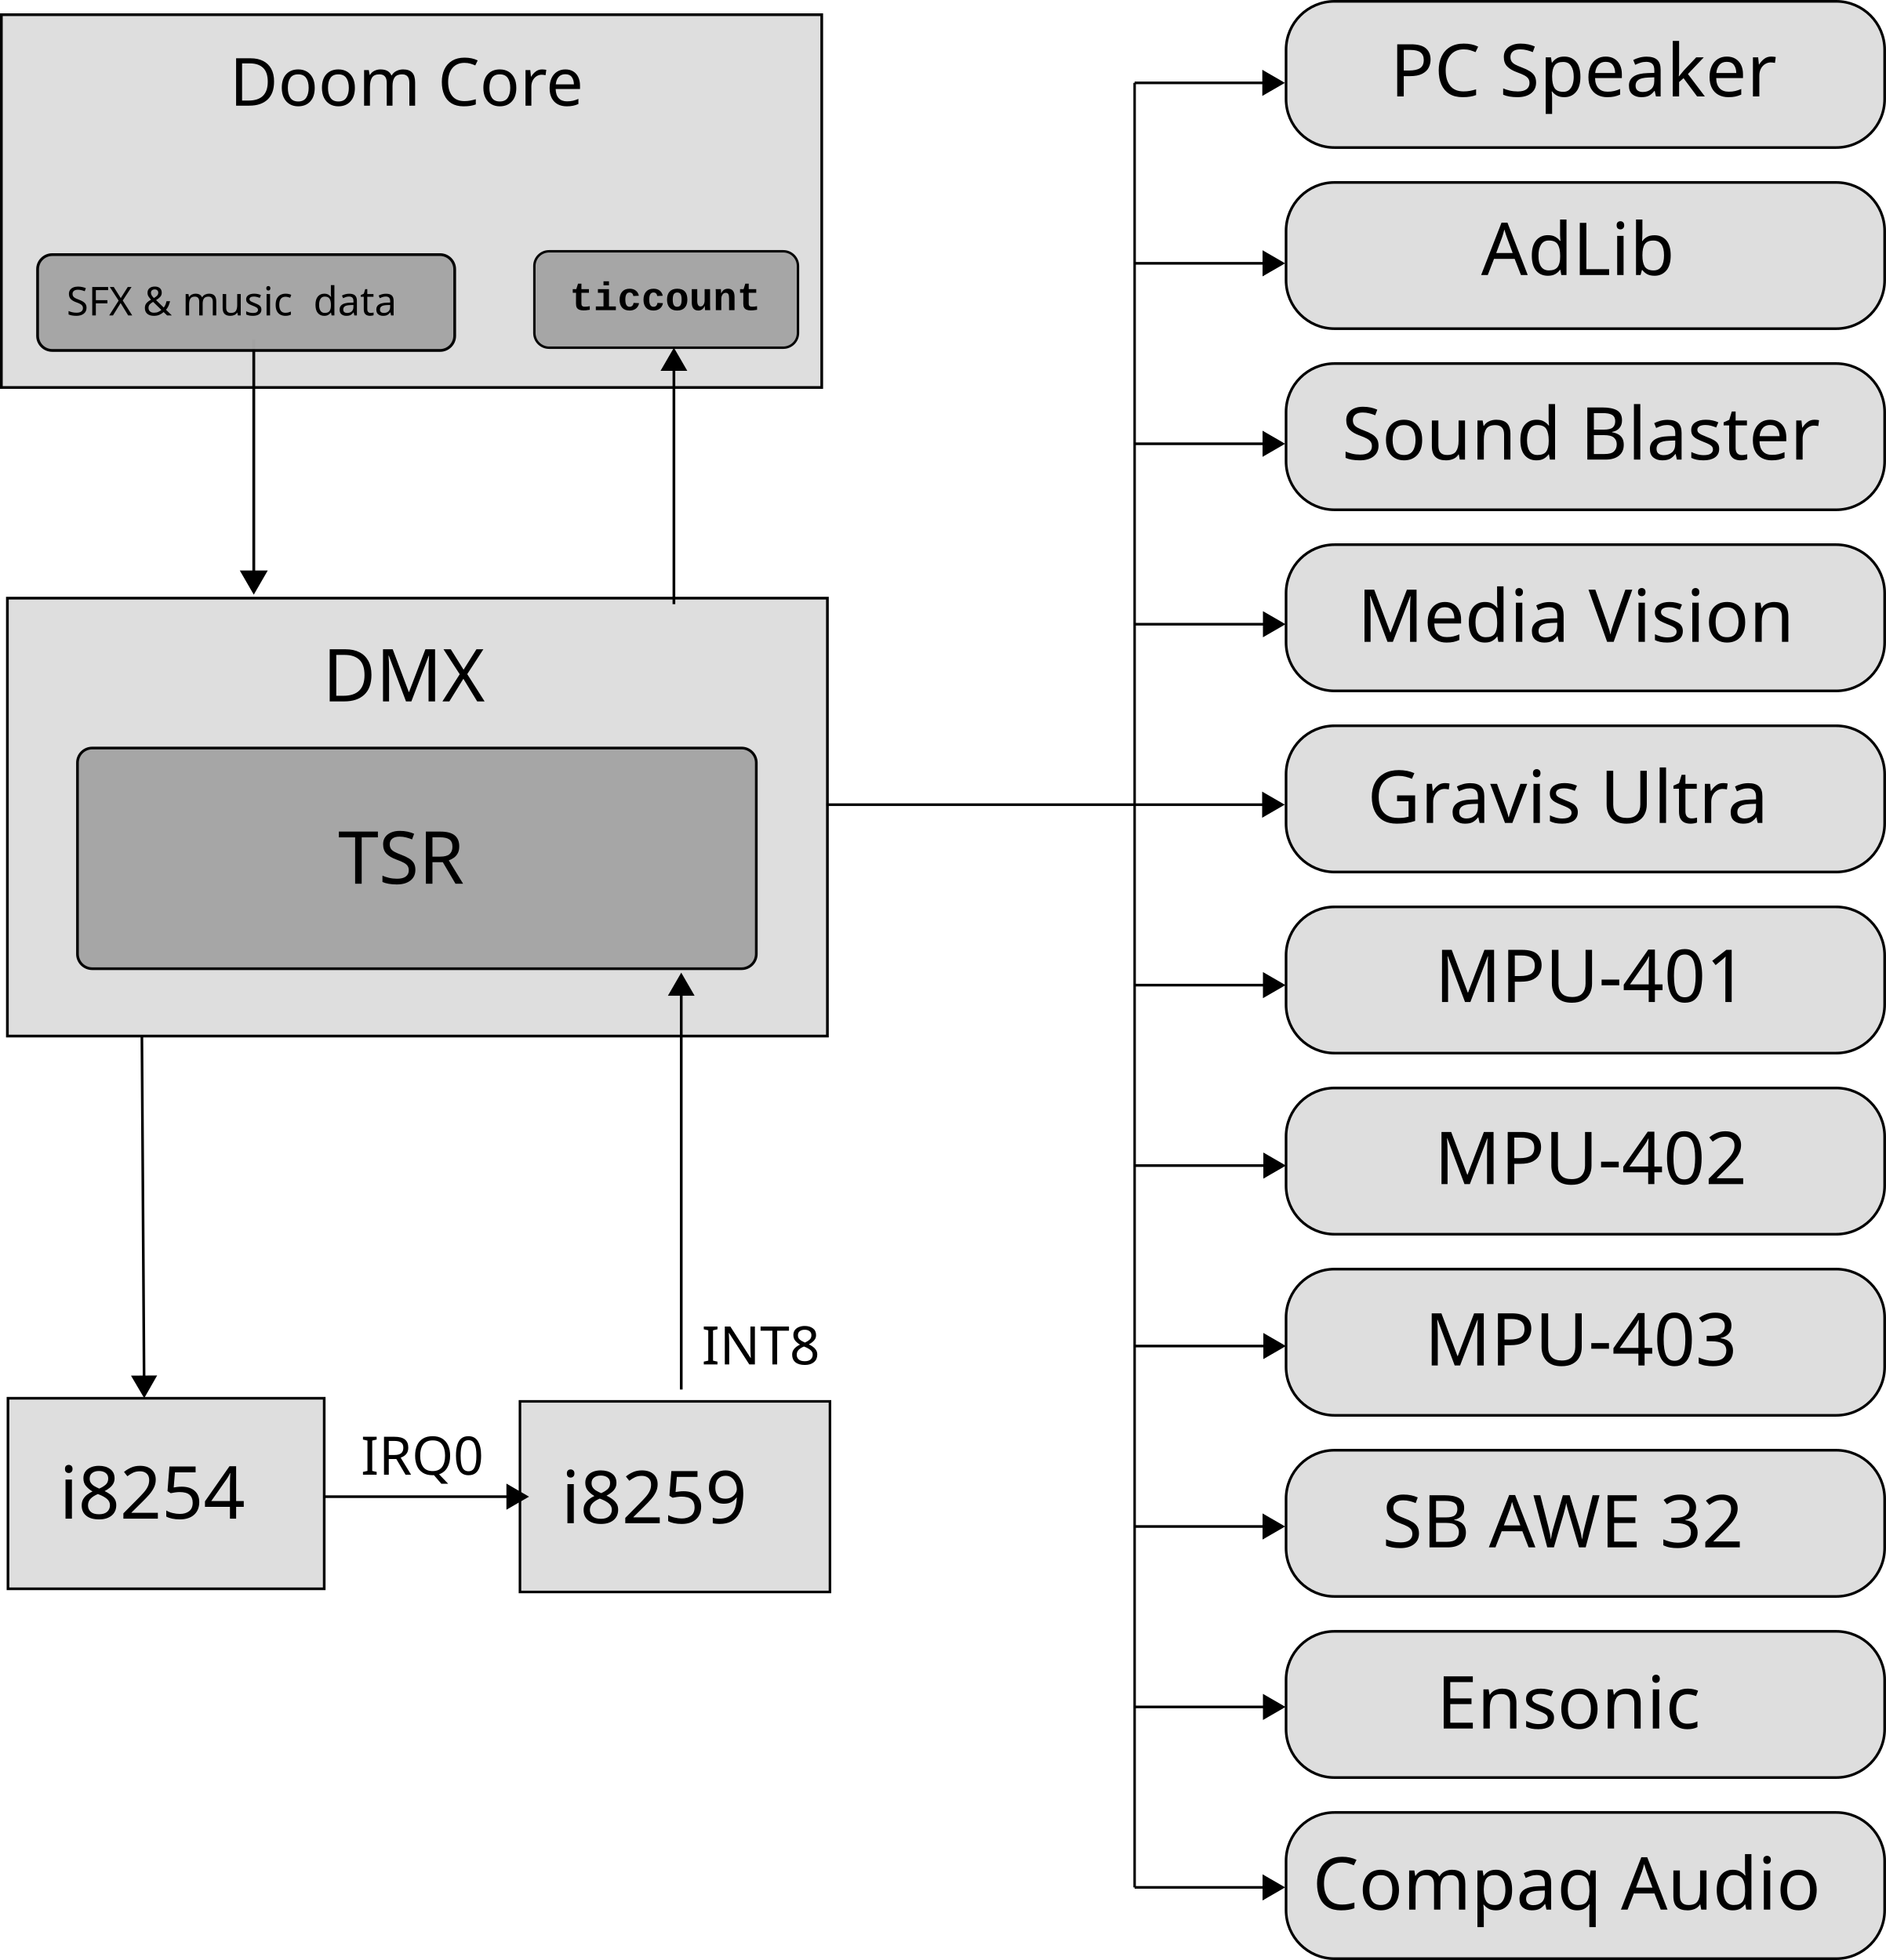
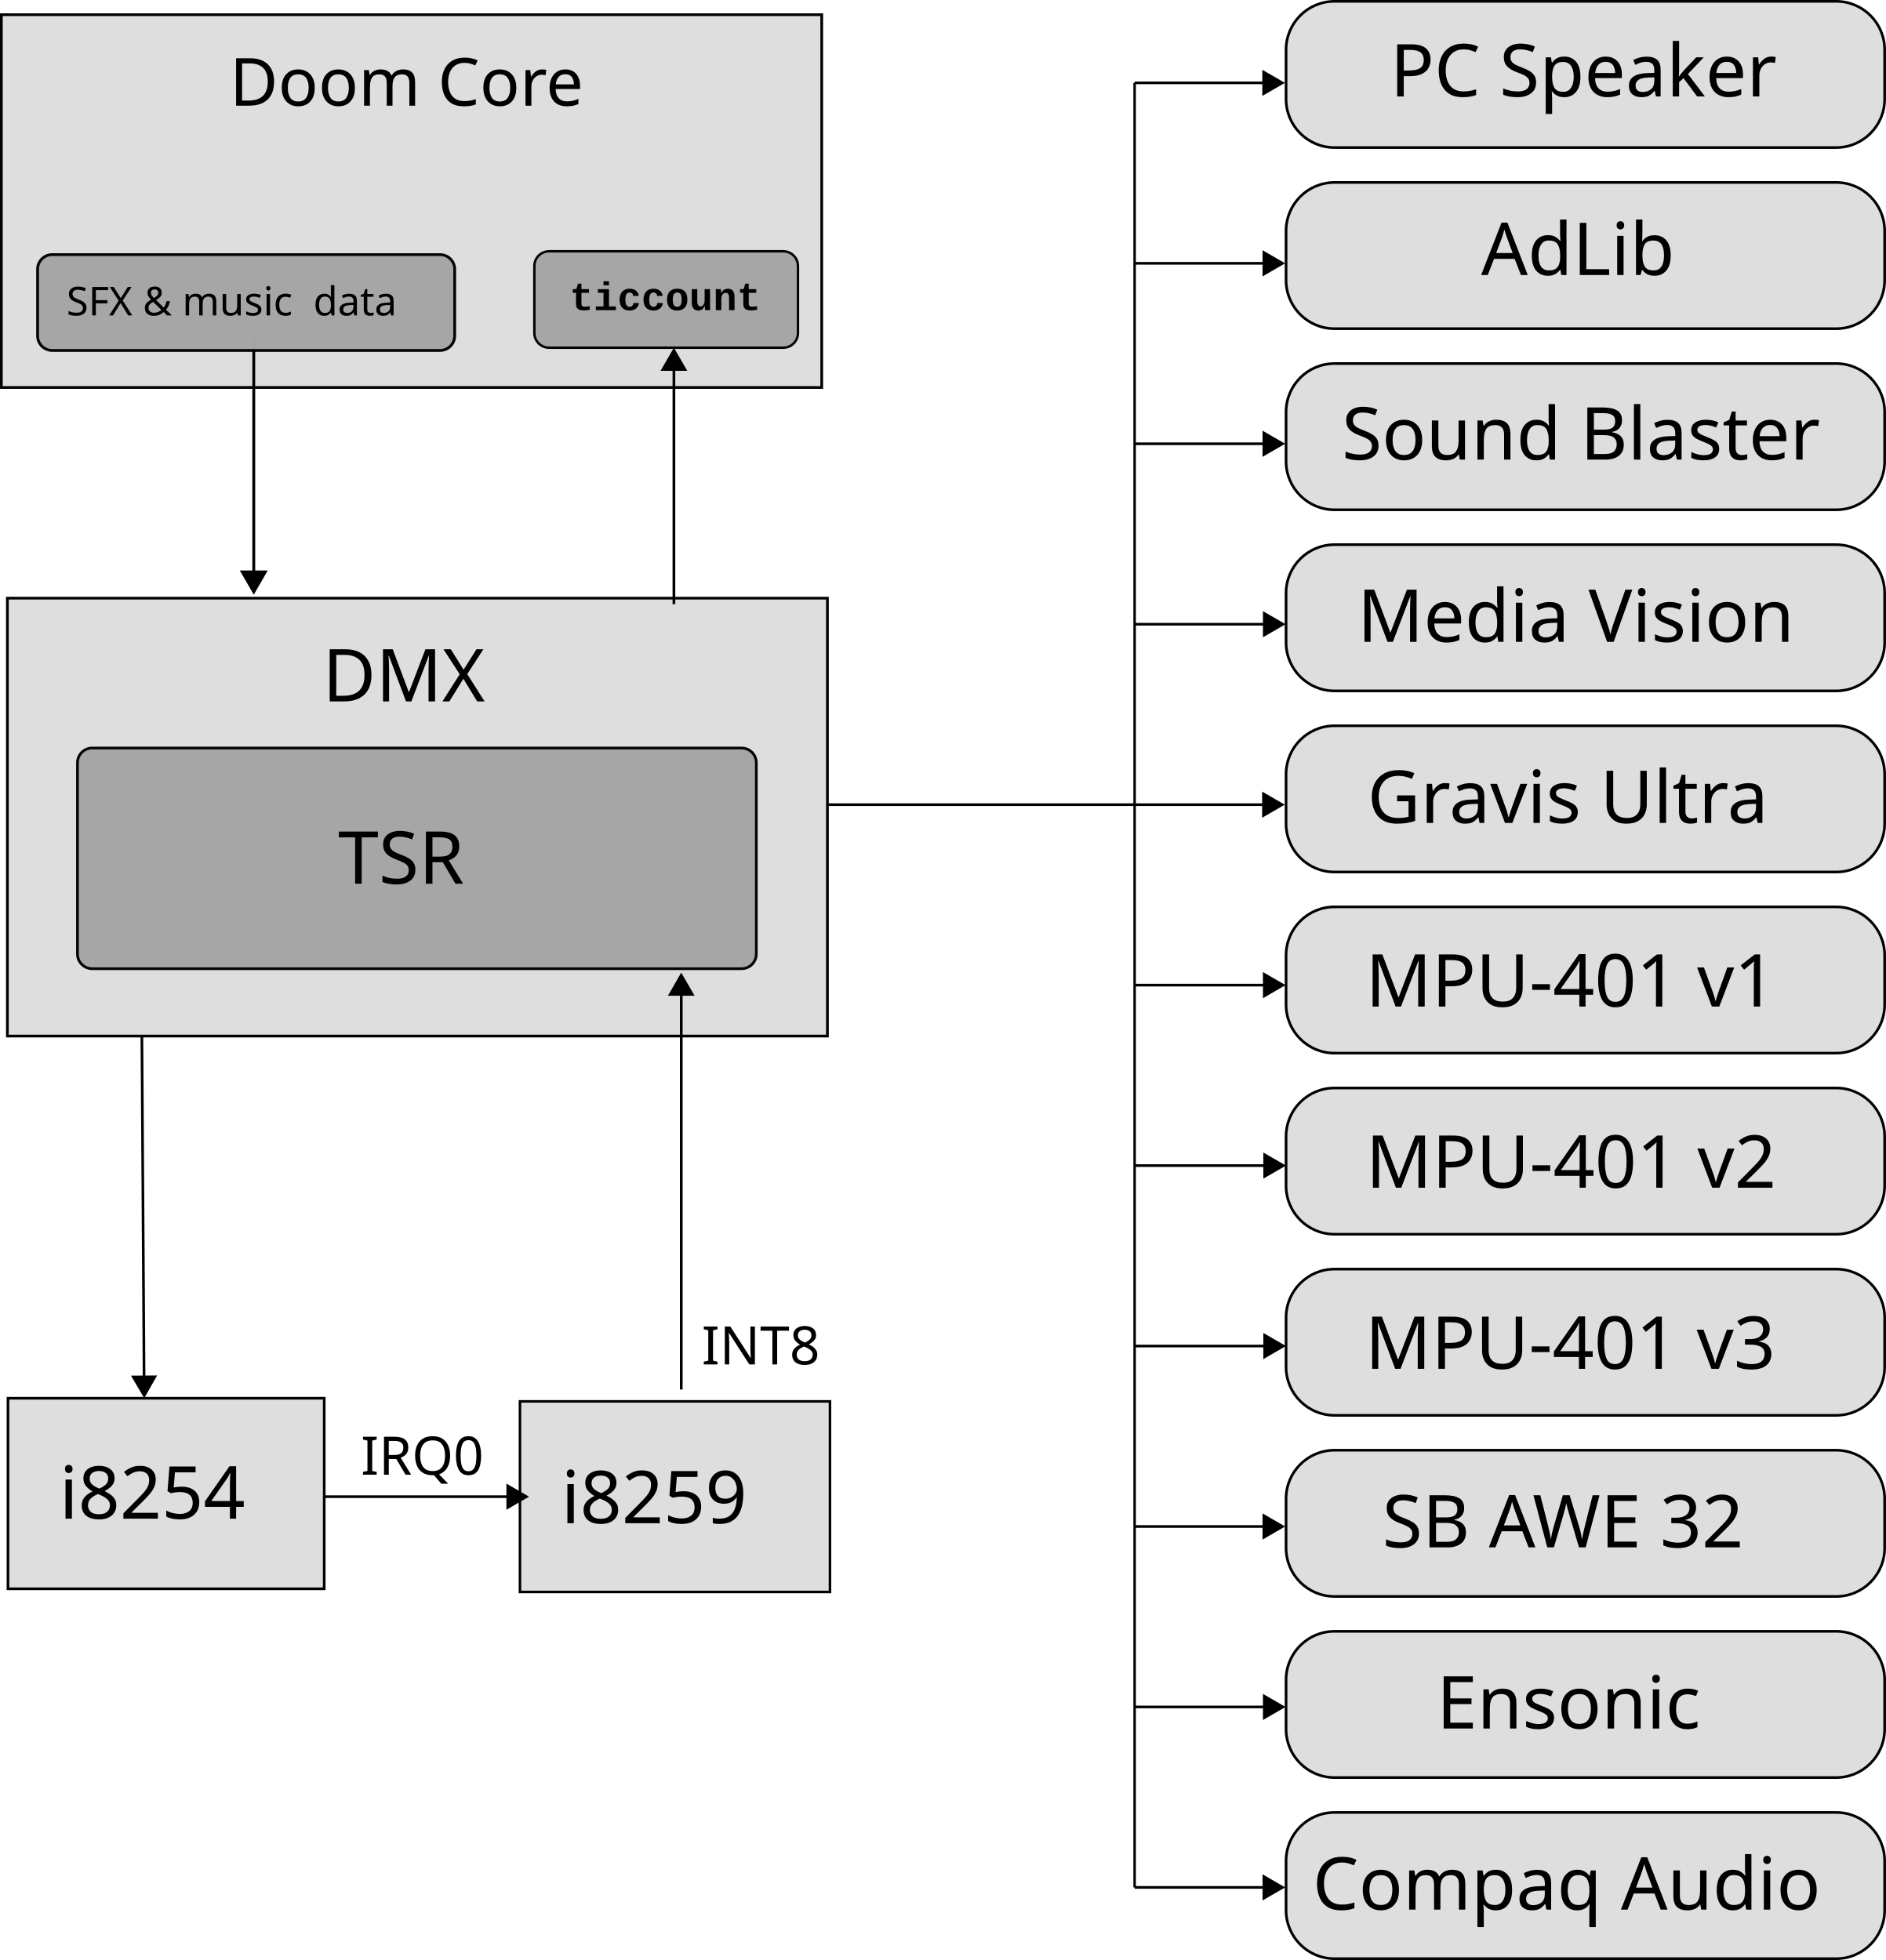
<svg xmlns="http://www.w3.org/2000/svg" width="200.475mm" height="208.397mm" viewBox="0 0 710.345 738.415" id="svg7255" version="1.1">
  <defs id="defs7257">
    <marker orient="auto" refY="0" refX="0" id="marker4534" style="overflow:visible">
      <path id="path4536" d="M 5.77,0 -2.88,5 V -5 Z" style="fill:#000000;fill-opacity:1;fill-rule:evenodd;stroke:#000000;stroke-width:1pt;stroke-opacity:1" transform="scale(0.8)" />
    </marker>
    <marker orient="auto" refY="0" refX="0" id="marker4524" style="overflow:visible">
      <path id="path4526" d="M 5.77,0 -2.88,5 V -5 Z" style="fill:#000000;fill-opacity:1;fill-rule:evenodd;stroke:#000000;stroke-width:1pt;stroke-opacity:1" transform="scale(0.8)" />
    </marker>
    <marker orient="auto" refY="0" refX="0" id="marker4514" style="overflow:visible">
      <path id="path4516" d="M 5.77,0 -2.88,5 V -5 Z" style="fill:#000000;fill-opacity:1;fill-rule:evenodd;stroke:#000000;stroke-width:1pt;stroke-opacity:1" transform="scale(0.8)" />
    </marker>
    <marker orient="auto" refY="0" refX="0" id="marker4504" style="overflow:visible">
      <path id="path4506" d="M 5.77,0 -2.88,5 V -5 Z" style="fill:#000000;fill-opacity:1;fill-rule:evenodd;stroke:#000000;stroke-width:1pt;stroke-opacity:1" transform="scale(0.8)" />
    </marker>
    <marker orient="auto" refY="0" refX="0" id="marker4494" style="overflow:visible">
      <path id="path4496" d="M 5.77,0 -2.88,5 V -5 Z" style="fill:#000000;fill-opacity:1;fill-rule:evenodd;stroke:#000000;stroke-width:1pt;stroke-opacity:1" transform="scale(0.8)" />
    </marker>
    <marker style="overflow:visible" id="marker8311" refX="0" refY="0" orient="auto">
      <path transform="scale(0.8)" style="fill:#000000;fill-opacity:1;fill-rule:evenodd;stroke:#000000;stroke-width:1pt;stroke-opacity:1" d="M 5.77,0 -2.88,5 V -5 Z" id="path8313" />
    </marker>
    <marker orient="auto" refY="0" refX="0" id="marker8247" style="overflow:visible">
      <path id="path8249" d="M 5.77,0 -2.88,5 V -5 Z" style="fill:#000000;fill-opacity:1;fill-rule:evenodd;stroke:#000000;stroke-width:1pt;stroke-opacity:1" transform="scale(0.8)" />
    </marker>
    <marker style="overflow:visible" id="marker8189" refX="0" refY="0" orient="auto">
      <path transform="scale(0.8)" style="fill:#000000;fill-opacity:1;fill-rule:evenodd;stroke:#000000;stroke-width:1pt;stroke-opacity:1" d="M 5.77,0 -2.88,5 V -5 Z" id="path8191" />
    </marker>
    <marker style="overflow:visible" id="marker8311-7" refX="0" refY="0" orient="auto">
      <path transform="scale(0.8)" style="fill:#000000;fill-opacity:1;fill-rule:evenodd;stroke:#000000;stroke-width:1pt;stroke-opacity:1" d="M 5.77,0 -2.88,5 V -5 Z" id="path8313-9" />
    </marker>
    <marker orient="auto" refY="0" refX="0" id="marker8247-3" style="overflow:visible">
      <path id="path8249-8" d="M 5.77,0 -2.88,5 V -5 Z" style="fill:#000000;fill-opacity:1;fill-rule:evenodd;stroke:#000000;stroke-width:1pt;stroke-opacity:1" transform="scale(0.8)" />
    </marker>
    <marker style="overflow:visible" id="marker8189-0" refX="0" refY="0" orient="auto">
      <path transform="scale(0.8)" style="fill:#000000;fill-opacity:1;fill-rule:evenodd;stroke:#000000;stroke-width:1pt;stroke-opacity:1" d="M 5.77,0 -2.88,5 V -5 Z" id="path8191-2" />
    </marker>
    <marker style="overflow:visible" id="marker8311-7-3" refX="0" refY="0" orient="auto">
      <path transform="scale(0.8)" style="fill:#000000;fill-opacity:1;fill-rule:evenodd;stroke:#000000;stroke-width:1pt;stroke-opacity:1" d="M 5.77,0 -2.88,5 V -5 Z" id="path8313-9-9" />
    </marker>
    <marker style="overflow:visible" id="marker8311-9" refX="0" refY="0" orient="auto">
      <path transform="scale(0.8)" style="fill:#000000;fill-opacity:1;fill-rule:evenodd;stroke:#000000;stroke-width:1pt;stroke-opacity:1" d="M 5.77,0 -2.88,5 V -5 Z" id="path8313-91" />
    </marker>
    <marker style="overflow:visible" id="marker8311-5" refX="0" refY="0" orient="auto">
      <path transform="scale(0.8)" style="fill:#000000;fill-opacity:1;fill-rule:evenodd;stroke:#000000;stroke-width:1pt;stroke-opacity:1" d="M 5.77,0 -2.88,5 V -5 Z" id="path8313-8" />
    </marker>
    <marker style="overflow:visible" id="marker8311-3" refX="0" refY="0" orient="auto">
      <path transform="scale(0.8)" style="fill:#000000;fill-opacity:1;fill-rule:evenodd;stroke:#000000;stroke-width:1pt;stroke-opacity:1" d="M 5.77,0 -2.88,5 V -5 Z" id="path8313-84" />
    </marker>
    <marker style="overflow:visible" id="marker8311-7-3-0" refX="0" refY="0" orient="auto">
      <path transform="scale(0.8)" style="fill:#000000;fill-opacity:1;fill-rule:evenodd;stroke:#000000;stroke-width:1pt;stroke-opacity:1" d="M 5.77,0 -2.88,5 V -5 Z" id="path8313-9-9-3" />
    </marker>
    <marker style="overflow:visible" id="marker8311-7-3-6" refX="0" refY="0" orient="auto">
      <path transform="scale(0.8)" style="fill:#000000;fill-opacity:1;fill-rule:evenodd;stroke:#000000;stroke-width:1pt;stroke-opacity:1" d="M 5.77,0 -2.88,5 V -5 Z" id="path8313-9-9-9" />
    </marker>
  </defs>
  <g id="layer1" transform="translate(-10.03512,-0.3735383)">
    <rect style="fill:#dedede;fill-opacity:1;stroke:#000000;stroke-width:1.022;stroke-miterlimit:4;stroke-dasharray:none;stroke-dashoffset:0;stroke-opacity:1" id="rect7803" width="308.992" height="140.444" x="10.546" y="5.912" />
    <path style="fill:none;fill-rule:evenodd;stroke:#000000;stroke-width:1.069px;stroke-linecap:butt;stroke-linejoin:miter;stroke-opacity:1;marker-end:url(#marker4524)" d="m 105.618,128.244 0,90.092" id="path7975-3" />
-     <g id="g2015" transform="translate(0,-3.386951)">
-       <rect ry="18.251" y="345.422" x="494.423" height="55.092" width="225.458" id="rect7803-9" style="fill:#dedede;fill-opacity:1;stroke:#000000;stroke-width:1;stroke-miterlimit:4;stroke-dasharray:none;stroke-dashoffset:0;stroke-opacity:1" />
-       <text id="text7856" y="381.25" x="550.495" style="font-style:normal;font-weight:normal;line-height:0%;font-family:sans-serif;letter-spacing:0px;word-spacing:0px;fill:#000000;fill-opacity:1;stroke:none;stroke-width:1px;stroke-linecap:butt;stroke-linejoin:miter;stroke-opacity:1" xml:space="preserve">
-         <tspan style="font-style:normal;font-variant:normal;font-weight:normal;font-stretch:normal;font-size:27.5px;line-height:125%;font-family:sans-serif;-inkscape-font-specification:'Sans, Normal';text-align:start;writing-mode:lr-tb;text-anchor:start" y="381.25" x="550.495" id="tspan7858">MPU-401</tspan>
-       </text>
-     </g>
-     <g id="g2010" transform="translate(0,-0.6193958)">
-       <rect ry="18.251" y="410.887" x="494.423" height="55.092" width="225.458" id="rect7803-9-3" style="fill:#dedede;fill-opacity:1;stroke:#000000;stroke-width:1;stroke-miterlimit:4;stroke-dasharray:none;stroke-dashoffset:0;stroke-opacity:1" />
-       <text id="text7856-9" y="447.094" x="550.296" style="font-style:normal;font-weight:normal;line-height:0%;font-family:sans-serif;letter-spacing:0px;word-spacing:0px;fill:#000000;fill-opacity:1;stroke:none;stroke-width:1px;stroke-linecap:butt;stroke-linejoin:miter;stroke-opacity:1" xml:space="preserve">
-         <tspan style="font-style:normal;font-variant:normal;font-weight:normal;font-stretch:normal;font-size:27.5px;line-height:125%;font-family:sans-serif;-inkscape-font-specification:'Sans, Normal';text-align:start;writing-mode:lr-tb;text-anchor:start" y="447.094" x="550.296" id="tspan7858-4">MPU-402</tspan>
-       </text>
-     </g>
-     <g id="g2005" transform="translate(0,2.148038)">
-       <rect ry="18.251" y="476.352" x="494.423" height="55.092" width="225.458" id="rect7803-9-9" style="fill:#dedede;fill-opacity:1;stroke:#000000;stroke-width:1;stroke-miterlimit:4;stroke-dasharray:none;stroke-dashoffset:0;stroke-opacity:1" />
-       <text id="text7856-4" y="512.655" x="546.615" style="font-style:normal;font-weight:normal;line-height:0%;font-family:sans-serif;letter-spacing:0px;word-spacing:0px;fill:#000000;fill-opacity:1;stroke:none;stroke-width:1px;stroke-linecap:butt;stroke-linejoin:miter;stroke-opacity:1" xml:space="preserve">
-         <tspan style="font-style:normal;font-variant:normal;font-weight:normal;font-stretch:normal;font-size:27.5px;line-height:125%;font-family:sans-serif;-inkscape-font-specification:'Sans, Normal';text-align:start;writing-mode:lr-tb;text-anchor:start" y="512.655" x="546.615" id="tspan7858-0">MPU-403</tspan>
-       </text>
-     </g>
+     <rect style="fill:#dedede;fill-opacity:1;stroke:#000000;stroke-width:1;stroke-miterlimit:4;stroke-dasharray:none;stroke-dashoffset:0;stroke-opacity:1" id="rect7803-9" width="225.458" height="55.092" x="494.423" y="342.035" ry="18.251" />
+     <text xml:space="preserve" style="font-style:normal;font-weight:normal;line-height:0%;font-family:sans-serif;letter-spacing:0px;word-spacing:0px;fill:#000000;fill-opacity:1;stroke:none;stroke-width:1px;stroke-linecap:butt;stroke-linejoin:miter;stroke-opacity:1" x="524.363" y="379.591" id="text7856">
+       <tspan id="tspan7858" x="524.363" y="379.591" style="font-style:normal;font-variant:normal;font-weight:normal;font-stretch:normal;font-size:27.5px;line-height:125%;font-family:sans-serif;-inkscape-font-specification:'Sans, Normal';text-align:start;writing-mode:lr-tb;text-anchor:start">MPU-401 v1</tspan>
+     </text>
+     <rect style="fill:#dedede;fill-opacity:1;stroke:#000000;stroke-width:1;stroke-miterlimit:4;stroke-dasharray:none;stroke-dashoffset:0;stroke-opacity:1" id="rect7803-9-3" width="225.458" height="55.092" x="494.423" y="410.267" ry="18.251" />
+     <text xml:space="preserve" style="font-style:normal;font-weight:normal;line-height:0%;font-family:sans-serif;letter-spacing:0px;word-spacing:0px;fill:#000000;fill-opacity:1;stroke:none;stroke-width:1px;stroke-linecap:butt;stroke-linejoin:miter;stroke-opacity:1" x="524.47" y="447.824" id="text7856-9">
+       <tspan id="tspan7858-4" x="524.47" y="447.824" style="font-style:normal;font-variant:normal;font-weight:normal;font-stretch:normal;font-size:27.5px;line-height:125%;font-family:sans-serif;-inkscape-font-specification:'Sans, Normal';text-align:start;writing-mode:lr-tb;text-anchor:start">MPU-401 v2</tspan>
+     </text>
+     <rect style="fill:#dedede;fill-opacity:1;stroke:#000000;stroke-width:1;stroke-miterlimit:4;stroke-dasharray:none;stroke-dashoffset:0;stroke-opacity:1" id="rect7803-9-9" width="225.458" height="55.092" x="494.423" y="478.5" ry="18.251" />
+     <text xml:space="preserve" style="font-style:normal;font-weight:normal;line-height:0%;font-family:sans-serif;letter-spacing:0px;word-spacing:0px;fill:#000000;fill-opacity:1;stroke:none;stroke-width:1px;stroke-linecap:butt;stroke-linejoin:miter;stroke-opacity:1" x="524.195" y="516.056" id="text7856-4">
+       <tspan id="tspan7858-0" x="524.195" y="516.056" style="font-style:normal;font-variant:normal;font-weight:normal;font-stretch:normal;font-size:27.5px;line-height:125%;font-family:sans-serif;-inkscape-font-specification:'Sans, Normal';text-align:start;writing-mode:lr-tb;text-anchor:start">MPU-401 v3</tspan>
+     </text>
    <g id="g2000" transform="translate(0,4.915654)">
      <rect ry="18.251" y="541.816" x="494.423" height="55.092" width="225.458" id="rect7803-9-8" style="fill:#dedede;fill-opacity:1;stroke:#000000;stroke-width:1;stroke-miterlimit:4;stroke-dasharray:none;stroke-dashoffset:0;stroke-opacity:1" />
      <text id="text7856-6" y="578.418" x="530.675" style="font-style:normal;font-weight:normal;line-height:0%;font-family:sans-serif;letter-spacing:0px;word-spacing:0px;fill:#000000;fill-opacity:1;stroke:none;stroke-width:1px;stroke-linecap:butt;stroke-linejoin:miter;stroke-opacity:1" xml:space="preserve">
        <tspan style="font-style:normal;font-variant:normal;font-weight:normal;font-stretch:normal;font-size:27.5px;line-height:125%;font-family:sans-serif;-inkscape-font-specification:'Sans, Normal';text-align:start;writing-mode:lr-tb;text-anchor:start" y="578.418" x="530.675" id="tspan7858-5">SB AWE 32</tspan>
      </text>
    </g>
    <rect style="fill:#dedede;fill-opacity:1;stroke:#000000;stroke-width:1;stroke-miterlimit:4;stroke-dasharray:none;stroke-dashoffset:0;stroke-opacity:1" id="rect7803-2" width="119.11" height="71.786" x="13.042" y="527.155" />
    <rect style="fill:#dedede;fill-opacity:1;stroke:#000000;stroke-width:0.962;stroke-miterlimit:4;stroke-dasharray:none;stroke-dashoffset:0;stroke-opacity:1" id="rect7803-3" width="116.763" height="71.805" x="205.877" y="528.329" />
    <rect style="fill:#dedede;fill-opacity:1;stroke:#000000;stroke-width:1.022;stroke-miterlimit:4;stroke-dasharray:none;stroke-dashoffset:0;stroke-opacity:1" id="rect7803-4" width="308.866" height="164.978" x="12.814" y="225.725" />
    <text xml:space="preserve" style="font-style:normal;font-weight:normal;line-height:0%;font-family:sans-serif;letter-spacing:0px;word-spacing:0px;fill:#000000;fill-opacity:1;stroke:none;stroke-width:1px;stroke-linecap:butt;stroke-linejoin:miter;stroke-opacity:1" x="96.544" y="40.179" id="text7945">
      <tspan id="tspan7947" x="96.544" y="40.179" style="font-size:25px;line-height:1.25;font-family:sans-serif">Doom Core</tspan>
    </text>
    <text xml:space="preserve" style="font-style:normal;font-weight:normal;line-height:0%;font-family:sans-serif;letter-spacing:0px;word-spacing:0px;fill:#000000;fill-opacity:1;stroke:none;stroke-width:1px;stroke-linecap:butt;stroke-linejoin:miter;stroke-opacity:1" x="32.372" y="572.513" id="text7949">
      <tspan id="tspan7951" x="32.372" y="572.513" style="font-style:normal;font-variant:normal;font-weight:normal;font-stretch:normal;font-size:27.5px;line-height:125%;font-family:sans-serif;-inkscape-font-specification:'Sans, Normal';text-align:start;writing-mode:lr-tb;text-anchor:start">i8254</tspan>
    </text>
    <text xml:space="preserve" style="font-style:normal;font-weight:normal;line-height:0%;font-family:sans-serif;letter-spacing:0px;word-spacing:0px;fill:#000000;fill-opacity:1;stroke:none;stroke-width:1px;stroke-linecap:butt;stroke-linejoin:miter;stroke-opacity:1" x="221.407" y="574.228" id="text7949-0">
      <tspan id="tspan7951-5" x="221.407" y="574.228" style="font-style:normal;font-variant:normal;font-weight:normal;font-stretch:normal;font-size:27.5px;line-height:125%;font-family:sans-serif;-inkscape-font-specification:'Sans, Normal';text-align:start;writing-mode:lr-tb;text-anchor:start">i8259</tspan>
    </text>
    <text xml:space="preserve" style="font-style:normal;font-weight:normal;line-height:0%;font-family:sans-serif;letter-spacing:0px;word-spacing:0px;fill:#000000;fill-opacity:1;stroke:none;stroke-width:1px;stroke-linecap:butt;stroke-linejoin:miter;stroke-opacity:1" x="131.546" y="264.623" id="text7971">
      <tspan id="tspan7973" x="131.546" y="264.623" style="font-style:normal;font-variant:normal;font-weight:normal;font-stretch:normal;font-size:27.5px;line-height:125%;font-family:sans-serif;-inkscape-font-specification:'Sans, Normal';text-align:start;writing-mode:lr-tb;text-anchor:start">DMX</tspan>
    </text>
    <path style="fill:none;fill-rule:evenodd;stroke:#000000;stroke-width:1px;stroke-linecap:butt;stroke-linejoin:miter;stroke-opacity:1;marker-end:url(#marker4504)" d="m 63.479,390.902 0.837,130.537" id="path7975" />
    <path style="fill:none;fill-rule:evenodd;stroke:#000000;stroke-width:1.022;stroke-linecap:butt;stroke-linejoin:miter;stroke-miterlimit:4;stroke-dasharray:none;stroke-opacity:1;marker-end:url(#marker4494)" d="m 266.625,523.862 0,-151.248" id="path7979" />
    <path style="fill:none;fill-rule:evenodd;stroke:#000000;stroke-width:1;stroke-linecap:butt;stroke-linejoin:miter;stroke-miterlimit:4;stroke-dasharray:none;stroke-opacity:1;marker-end:url(#marker4534)" d="m 131.752,564.231 h 71.862" id="path7981" />
    <path style="fill:none;fill-rule:evenodd;stroke:#000000;stroke-width:1px;stroke-linecap:butt;stroke-linejoin:miter;stroke-opacity:1;marker-end:url(#marker8189)" d="m 437.385,439.497 51.317,0" id="path8125" />
    <path style="fill:none;fill-rule:evenodd;stroke:#000000;stroke-width:1px;stroke-linecap:butt;stroke-linejoin:miter;stroke-opacity:1;marker-end:url(#marker8247)" d="m 437.385,507.481 51.317,0" id="path8127" />
    <path style="fill:none;fill-rule:evenodd;stroke:#000000;stroke-width:1px;stroke-linecap:butt;stroke-linejoin:miter;stroke-opacity:1;marker-end:url(#marker8311)" d="m 437.385,575.466 51.021,0" id="path8129" />
    <text xml:space="preserve" style="font-style:normal;font-weight:normal;line-height:0%;font-family:sans-serif;letter-spacing:0px;word-spacing:0px;fill:#000000;fill-opacity:1;stroke:none;stroke-width:1px;stroke-linecap:butt;stroke-linejoin:miter;stroke-opacity:1" x="145.949" y="555.95" id="text8531">
      <tspan id="tspan8533" x="145.949" y="555.95" style="font-style:normal;font-variant:normal;font-weight:normal;font-stretch:normal;font-size:20px;line-height:125%;font-family:sans-serif;-inkscape-font-specification:'Sans, Normal';text-align:start;writing-mode:lr-tb;text-anchor:start">IRQ0</tspan>
    </text>
    <text xml:space="preserve" style="font-style:normal;font-weight:normal;line-height:0%;font-family:sans-serif;letter-spacing:0px;word-spacing:0px;fill:#000000;fill-opacity:1;stroke:none;stroke-width:1px;stroke-linecap:butt;stroke-linejoin:miter;stroke-opacity:1" x="274.315" y="514.409" id="text8531-6">
      <tspan id="tspan8533-9" x="274.315" y="514.409" style="font-style:normal;font-variant:normal;font-weight:normal;font-stretch:normal;font-size:20px;line-height:125%;font-family:sans-serif;-inkscape-font-specification:'Sans, Normal';text-align:start;writing-mode:lr-tb;text-anchor:start">INT8</tspan>
    </text>
    <rect style="opacity:0.98;fill:#a5a5a5;fill-opacity:1;stroke:#000000;stroke-width:0.913;stroke-miterlimit:4;stroke-dasharray:none;stroke-dashoffset:0;stroke-opacity:1" id="rect969" width="99.292" height="36.326" x="211.299" y="95.042" ry="5.546" />
    <text xml:space="preserve" style="font-style:normal;font-variant:normal;font-weight:normal;font-stretch:normal;font-size:7.5px;line-height:1.25;font-family:'Courier New';-inkscape-font-specification:'Courier New';letter-spacing:0px;word-spacing:0px;fill:#000000;fill-opacity:1;stroke:none;stroke-width:0.938" x="224.59" y="117.221" id="text973">
      <tspan id="tspan971" x="224.59" y="117.221" style="font-style:normal;font-variant:normal;font-weight:bold;font-stretch:normal;font-size:15px;font-family:'Courier New';-inkscape-font-specification:'Courier New';stroke-width:0.938">ticcount</tspan>
    </text>
    <g id="g2040" transform="translate(-3.401398,5.9507666e-5)">
      <rect ry="18.251" y="0.873" x="497.824" height="55.092" width="225.458" id="rect7803-9-39" style="fill:#dedede;fill-opacity:1;stroke:#000000;stroke-width:1;stroke-miterlimit:4;stroke-dasharray:none;stroke-dashoffset:0;stroke-opacity:1" />
      <text id="text7856-2" y="36.701" x="537.021" style="font-style:normal;font-weight:normal;font-size:12px;line-height:0%;font-family:sans-serif;letter-spacing:0px;word-spacing:0px;fill:#000000;fill-opacity:1;stroke:none;stroke-width:1px;stroke-linecap:butt;stroke-linejoin:miter;stroke-opacity:1" xml:space="preserve">
        <tspan style="font-style:normal;font-variant:normal;font-weight:normal;font-stretch:normal;font-size:27.5px;line-height:125%;font-family:sans-serif;-inkscape-font-specification:'Sans, Normal';text-align:start;writing-mode:lr-tb;text-anchor:start;stroke-width:1px" y="36.701" x="537.021" id="tspan7858-7">PC Speaker</tspan>
      </text>
    </g>
    <g id="g2030" transform="translate(-3.401398,5.535053)">
      <rect ry="18.251" y="131.803" x="497.824" height="55.092" width="225.458" id="rect7803-9-9-5" style="fill:#dedede;fill-opacity:1;stroke:#000000;stroke-width:1;stroke-miterlimit:4;stroke-dasharray:none;stroke-dashoffset:0;stroke-opacity:1" />
      <text id="text7856-9-3" y="167.985" x="518.839" style="font-style:normal;font-weight:normal;font-size:12px;line-height:0%;font-family:sans-serif;letter-spacing:0px;word-spacing:0px;fill:#000000;fill-opacity:1;stroke:none;stroke-width:1px;stroke-linecap:butt;stroke-linejoin:miter;stroke-opacity:1" xml:space="preserve">
        <tspan style="font-style:normal;font-variant:normal;font-weight:normal;font-stretch:normal;font-size:27.5px;line-height:125%;font-family:sans-serif;-inkscape-font-specification:'Sans, Normal';text-align:start;writing-mode:lr-tb;text-anchor:start;stroke-width:1px" y="167.985" x="518.839" id="tspan7858-4-7">Sound Blaster</tspan>
      </text>
    </g>
    <g id="g2035" transform="translate(-3.401398,2.767635)">
      <rect ry="18.251" y="66.338" x="497.824" height="55.092" width="225.458" id="rect7803-9-3-0" style="fill:#dedede;fill-opacity:1;stroke:#000000;stroke-width:1;stroke-miterlimit:4;stroke-dasharray:none;stroke-dashoffset:0;stroke-opacity:1" />
      <text id="text7856-4-9" y="101.214" x="571.304" style="font-style:normal;font-weight:normal;font-size:12px;line-height:0%;font-family:sans-serif;letter-spacing:0px;word-spacing:0px;fill:#000000;fill-opacity:1;stroke:none;stroke-width:1px;stroke-linecap:butt;stroke-linejoin:miter;stroke-opacity:1" xml:space="preserve">
        <tspan style="font-style:normal;font-variant:normal;font-weight:normal;font-stretch:normal;font-size:27.5px;line-height:125%;font-family:sans-serif;-inkscape-font-specification:'Sans, Normal';text-align:start;writing-mode:lr-tb;text-anchor:start;stroke-width:1px" y="101.214" x="571.304" id="tspan7858-0-0">AdLib</tspan>
      </text>
    </g>
    <g id="g2025" transform="translate(-3.401398,8.302639)">
      <rect ry="18.251" y="197.268" x="497.824" height="55.092" width="225.458" id="rect7803-9-8-2" style="fill:#dedede;fill-opacity:1;stroke:#000000;stroke-width:1;stroke-miterlimit:4;stroke-dasharray:none;stroke-dashoffset:0;stroke-opacity:1" />
      <text id="text7856-6-2" y="233.869" x="524.701" style="font-style:normal;font-weight:normal;font-size:12px;line-height:0%;font-family:sans-serif;letter-spacing:0px;word-spacing:0px;fill:#000000;fill-opacity:1;stroke:none;stroke-width:1px;stroke-linecap:butt;stroke-linejoin:miter;stroke-opacity:1" xml:space="preserve">
        <tspan style="font-style:normal;font-variant:normal;font-weight:normal;font-stretch:normal;font-size:27.5px;line-height:125%;font-family:sans-serif;-inkscape-font-specification:'Sans, Normal';text-align:start;writing-mode:lr-tb;text-anchor:start;stroke-width:1px" y="233.869" x="524.701" id="tspan7858-5-3">Media Vision</tspan>
      </text>
    </g>
    <path style="fill:none;fill-rule:evenodd;stroke:#000000;stroke-width:1px;stroke-linecap:butt;stroke-linejoin:miter;stroke-opacity:1;marker-end:url(#marker8189-0)" d="m 437.385,99.575 51.021,0" id="path8125-9" />
    <path style="fill:none;fill-rule:evenodd;stroke:#000000;stroke-width:1px;stroke-linecap:butt;stroke-linejoin:miter;stroke-opacity:1;marker-end:url(#marker8247-3)" d="m 437.385,167.559 51.021,0" id="path8127-7" />
    <path style="fill:none;fill-rule:evenodd;stroke:#000000;stroke-width:1px;stroke-linecap:butt;stroke-linejoin:miter;stroke-opacity:1;marker-end:url(#marker8311-7)" d="m 437.385,235.543 51.169,0" id="path8129-0" />
    <g id="g2020" transform="translate(-2.022888,6.539211)">
      <rect ry="18.251" y="267.264" x="496.445" height="55.092" width="225.458" id="rect7803-9-8-2-8" style="fill:#dedede;fill-opacity:1;stroke:#000000;stroke-width:1;stroke-miterlimit:4;stroke-dasharray:none;stroke-dashoffset:0;stroke-opacity:1" />
      <text id="text7856-6-2-6" y="303.865" x="527.073" style="font-style:normal;font-weight:normal;font-size:12px;line-height:0%;font-family:sans-serif;letter-spacing:0px;word-spacing:0px;fill:#000000;fill-opacity:1;stroke:none;stroke-width:1px;stroke-linecap:butt;stroke-linejoin:miter;stroke-opacity:1" xml:space="preserve">
        <tspan style="font-style:normal;font-variant:normal;font-weight:normal;font-stretch:normal;font-size:27.5px;line-height:125%;font-family:sans-serif;-inkscape-font-specification:'Sans, Normal';text-align:start;writing-mode:lr-tb;text-anchor:start;stroke-width:1px" y="303.865" x="527.073" id="tspan7858-5-3-5">Gravis Ultra</tspan>
      </text>
    </g>
    <path style="fill:none;fill-rule:evenodd;stroke:#000000;stroke-width:1px;stroke-linecap:butt;stroke-linejoin:miter;stroke-opacity:1;marker-end:url(#marker8311-7-3)" d="m 321.31,303.528 166.948,0" id="path8129-0-7" />
    <g id="g1995" transform="translate(0,18.05643)">
      <rect ry="18.251" y="596.908" x="494.423" height="55.092" width="225.458" id="rect7803-9-8-7" style="fill:#dedede;fill-opacity:1;stroke:#000000;stroke-width:1;stroke-miterlimit:4;stroke-dasharray:none;stroke-dashoffset:0;stroke-opacity:1" />
      <text id="text7856-6-23" y="633.509" x="551.127" style="font-style:normal;font-weight:normal;font-size:12px;line-height:0%;font-family:sans-serif;letter-spacing:0px;word-spacing:0px;fill:#000000;fill-opacity:1;stroke:none;stroke-width:1px;stroke-linecap:butt;stroke-linejoin:miter;stroke-opacity:1" xml:space="preserve">
        <tspan style="font-style:normal;font-variant:normal;font-weight:normal;font-stretch:normal;font-size:27.5px;line-height:125%;font-family:sans-serif;-inkscape-font-specification:'Sans, Normal';text-align:start;writing-mode:lr-tb;text-anchor:start;stroke-width:1px" y="633.509" x="551.127" id="tspan7858-5-6">Ensonic</tspan>
      </text>
    </g>
    <path style="fill:none;fill-rule:evenodd;stroke:#000000;stroke-width:1px;stroke-linecap:butt;stroke-linejoin:miter;stroke-opacity:1;marker-end:url(#marker8311-9)" d="m 437.385,643.45 51.169,0" id="path8129-5" />
    <g id="g1990" transform="translate(-26.42429,1.2593552e-5)">
      <rect ry="18.251" y="683.197" x="520.847" height="55.092" width="225.458" id="rect7803-9-8-1" style="fill:#dedede;fill-opacity:1;stroke:#000000;stroke-width:1;stroke-miterlimit:4;stroke-dasharray:none;stroke-dashoffset:0;stroke-opacity:1" />
      <text id="text7856-6-4" y="719.798" x="530.849" style="font-style:normal;font-weight:normal;font-size:12px;line-height:0%;font-family:sans-serif;letter-spacing:0px;word-spacing:0px;fill:#000000;fill-opacity:1;stroke:none;stroke-width:1px;stroke-linecap:butt;stroke-linejoin:miter;stroke-opacity:1" xml:space="preserve">
        <tspan style="font-style:normal;font-variant:normal;font-weight:normal;font-stretch:normal;font-size:27.5px;line-height:125%;font-family:sans-serif;-inkscape-font-specification:'Sans, Normal';text-align:start;writing-mode:lr-tb;text-anchor:start;stroke-width:1px" y="719.798" x="530.849" id="tspan7858-5-7">Compaq Audio</tspan>
      </text>
    </g>
    <path style="fill:none;fill-rule:evenodd;stroke:#000000;stroke-width:1px;stroke-linecap:butt;stroke-linejoin:miter;stroke-opacity:1;marker-end:url(#marker8311-5)" d="m 437.385,711.434 51.021,0" id="path8129-1" />
    <path style="fill:none;fill-rule:evenodd;stroke:#000000;stroke-width:1px;stroke-linecap:butt;stroke-linejoin:miter;stroke-opacity:1;marker-end:url(#marker8311-7-3-0)" d="m 437.385,371.512 51.169,0" id="path8129-0-7-2" />
    <path style="fill:none;fill-rule:evenodd;stroke:#000000;stroke-width:1px;stroke-linecap:butt;stroke-linejoin:miter;stroke-opacity:1;marker-end:url(#marker8311-7-3-6)" d="m 437.385,31.59 50.933,0" id="path8129-0-7-4" />
    <path style="fill:none;fill-rule:evenodd;stroke:#000000;stroke-width:1.022;stroke-linecap:butt;stroke-linejoin:miter;stroke-miterlimit:4;stroke-dasharray:none;stroke-opacity:1;marker-end:url(#marker4514)" d="m 263.862,227.987 0,-90.814" id="path7979-8" />
    <path style="fill:none;stroke:#000000;stroke-width:0.938px;stroke-linecap:butt;stroke-linejoin:miter;stroke-opacity:1" d="M 437.385,31.59 V 711.434" id="path5026" />
    <rect style="opacity:0.98;fill:#a5a5a5;fill-opacity:1;stroke:#000000;stroke-width:1.022;stroke-miterlimit:4;stroke-dasharray:none;stroke-dashoffset:0;stroke-opacity:1" id="rect5032" width="255.679" height="83.135" x="39.215" y="282.188" ry="5.546" />
    <text xml:space="preserve" style="font-style:normal;font-weight:normal;font-size:7.5px;line-height:1.25;font-family:sans-serif;letter-spacing:0px;word-spacing:0px;fill:#000000;fill-opacity:1;stroke:none;stroke-width:0.938" x="137.386" y="333.302" id="text5030">
      <tspan id="tspan5028" x="137.386" y="333.302" style="font-size:27.5px;stroke-width:0.938">TSR</tspan>
    </text>
    <g id="g5711">
      <rect ry="5.511" y="96.302" x="24.192" height="36.097" width="157.101" id="rect969-3" style="opacity:0.98;fill:#a5a5a5;fill-opacity:1;stroke:#000000;stroke-width:1.053;stroke-miterlimit:4;stroke-dasharray:none;stroke-dashoffset:0;stroke-opacity:1" />
      <text id="text973-7" y="119.203" x="35.09" style="font-style:normal;font-weight:normal;font-size:7.5px;line-height:1.25;font-family:sans-serif;letter-spacing:0px;word-spacing:0px;fill:#000000;fill-opacity:1;stroke:none;stroke-width:0.938" xml:space="preserve">
        <tspan style="font-size:15px;stroke-width:0.938" y="119.203" x="35.09" id="tspan971-8">SFX &amp; music  data</tspan>
      </text>
    </g>
  </g>
</svg>
